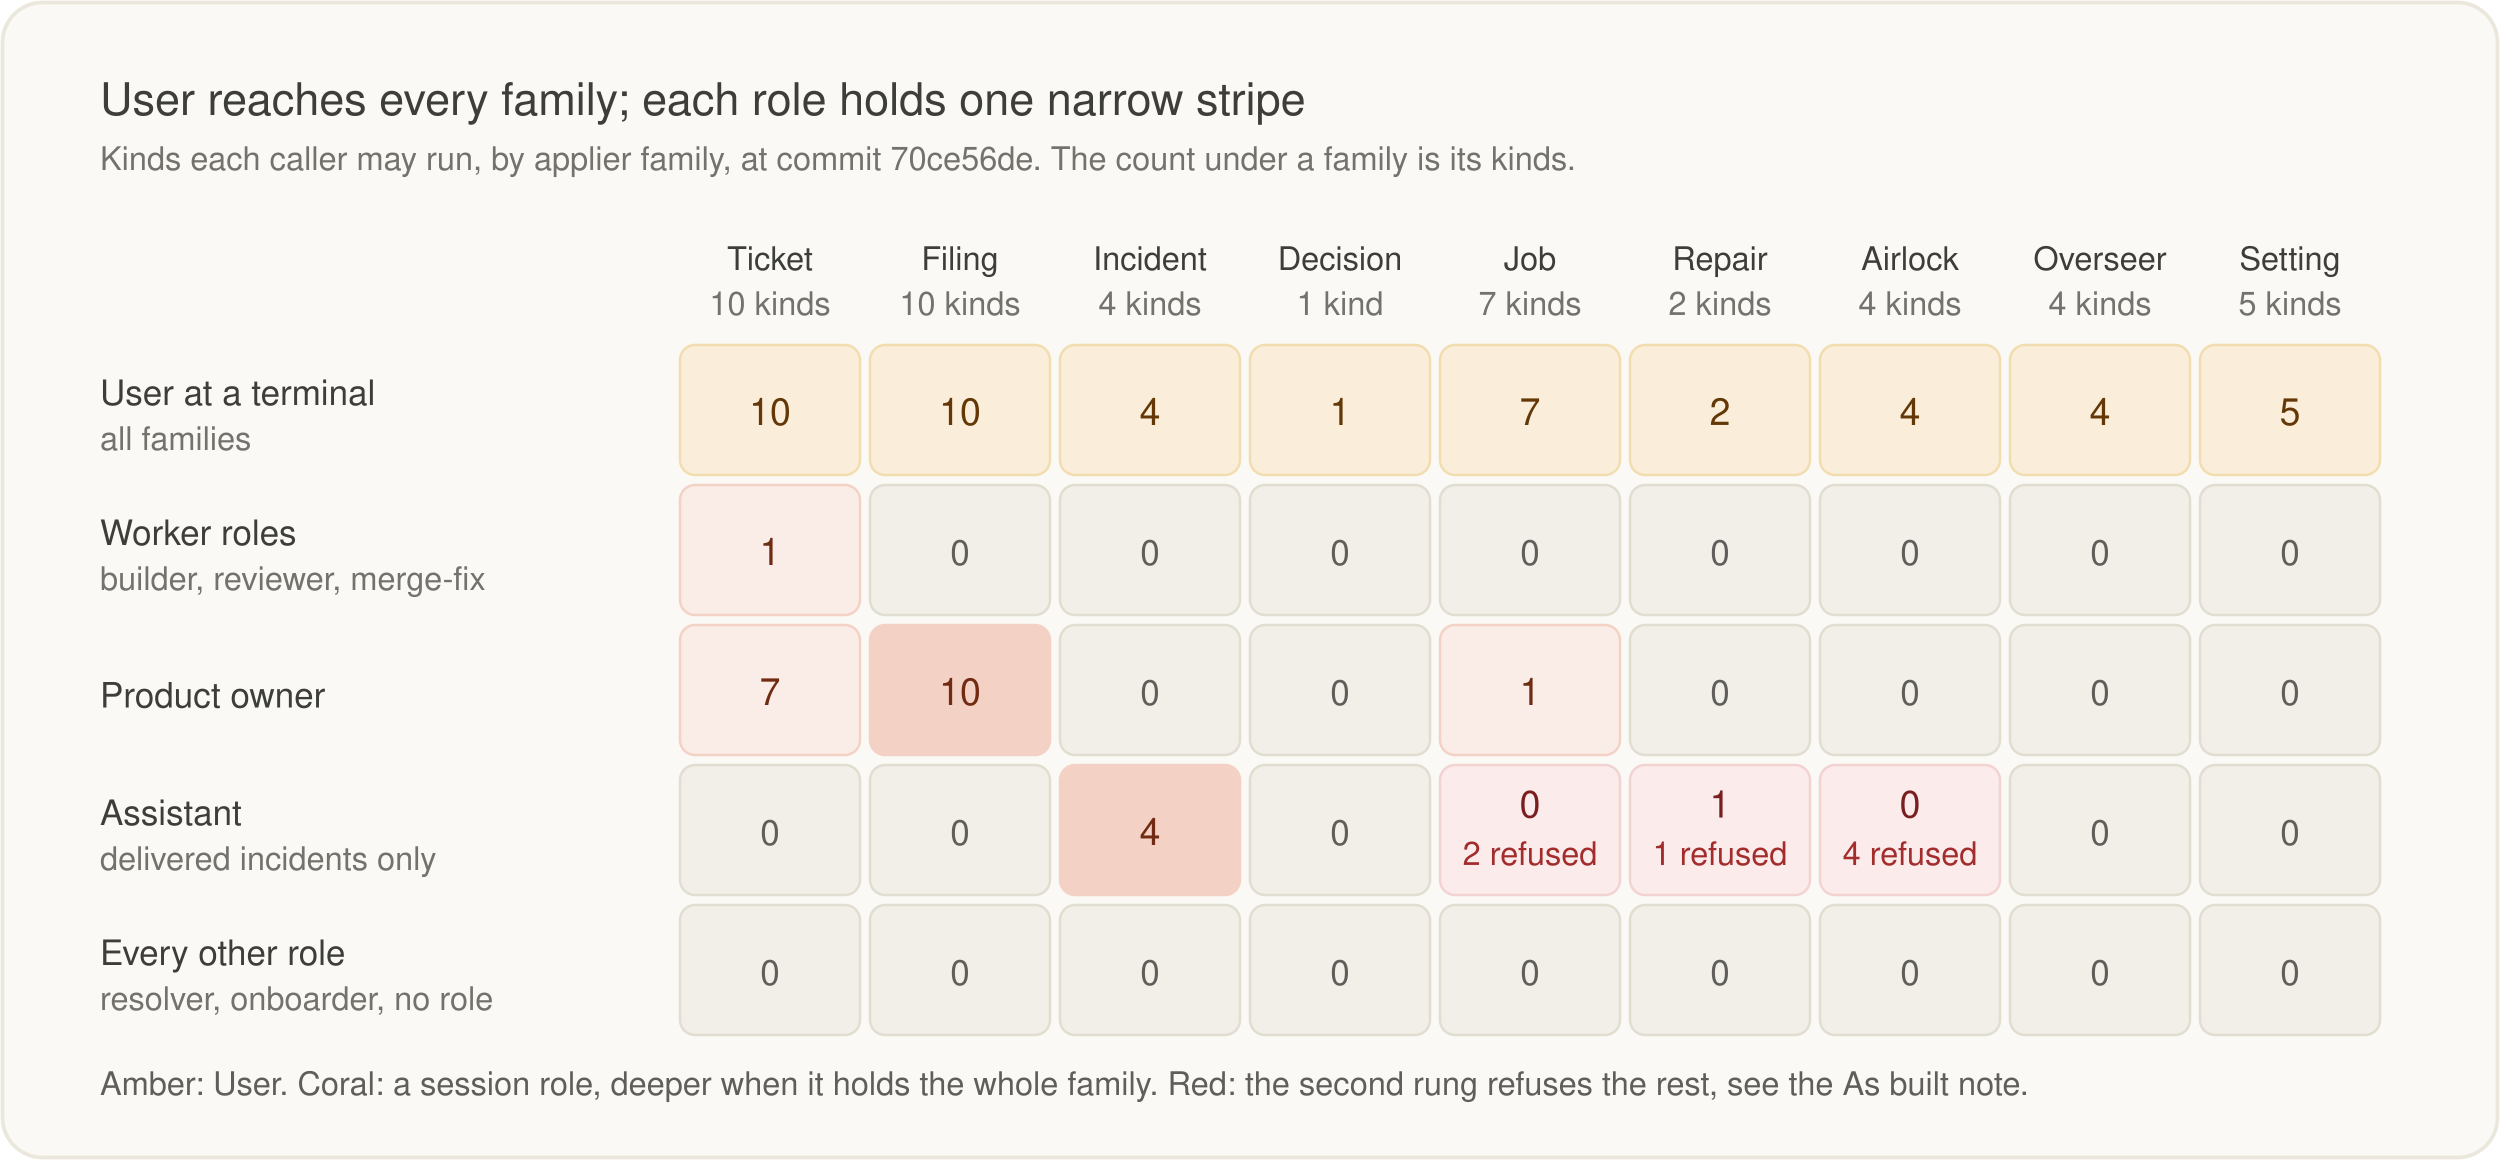
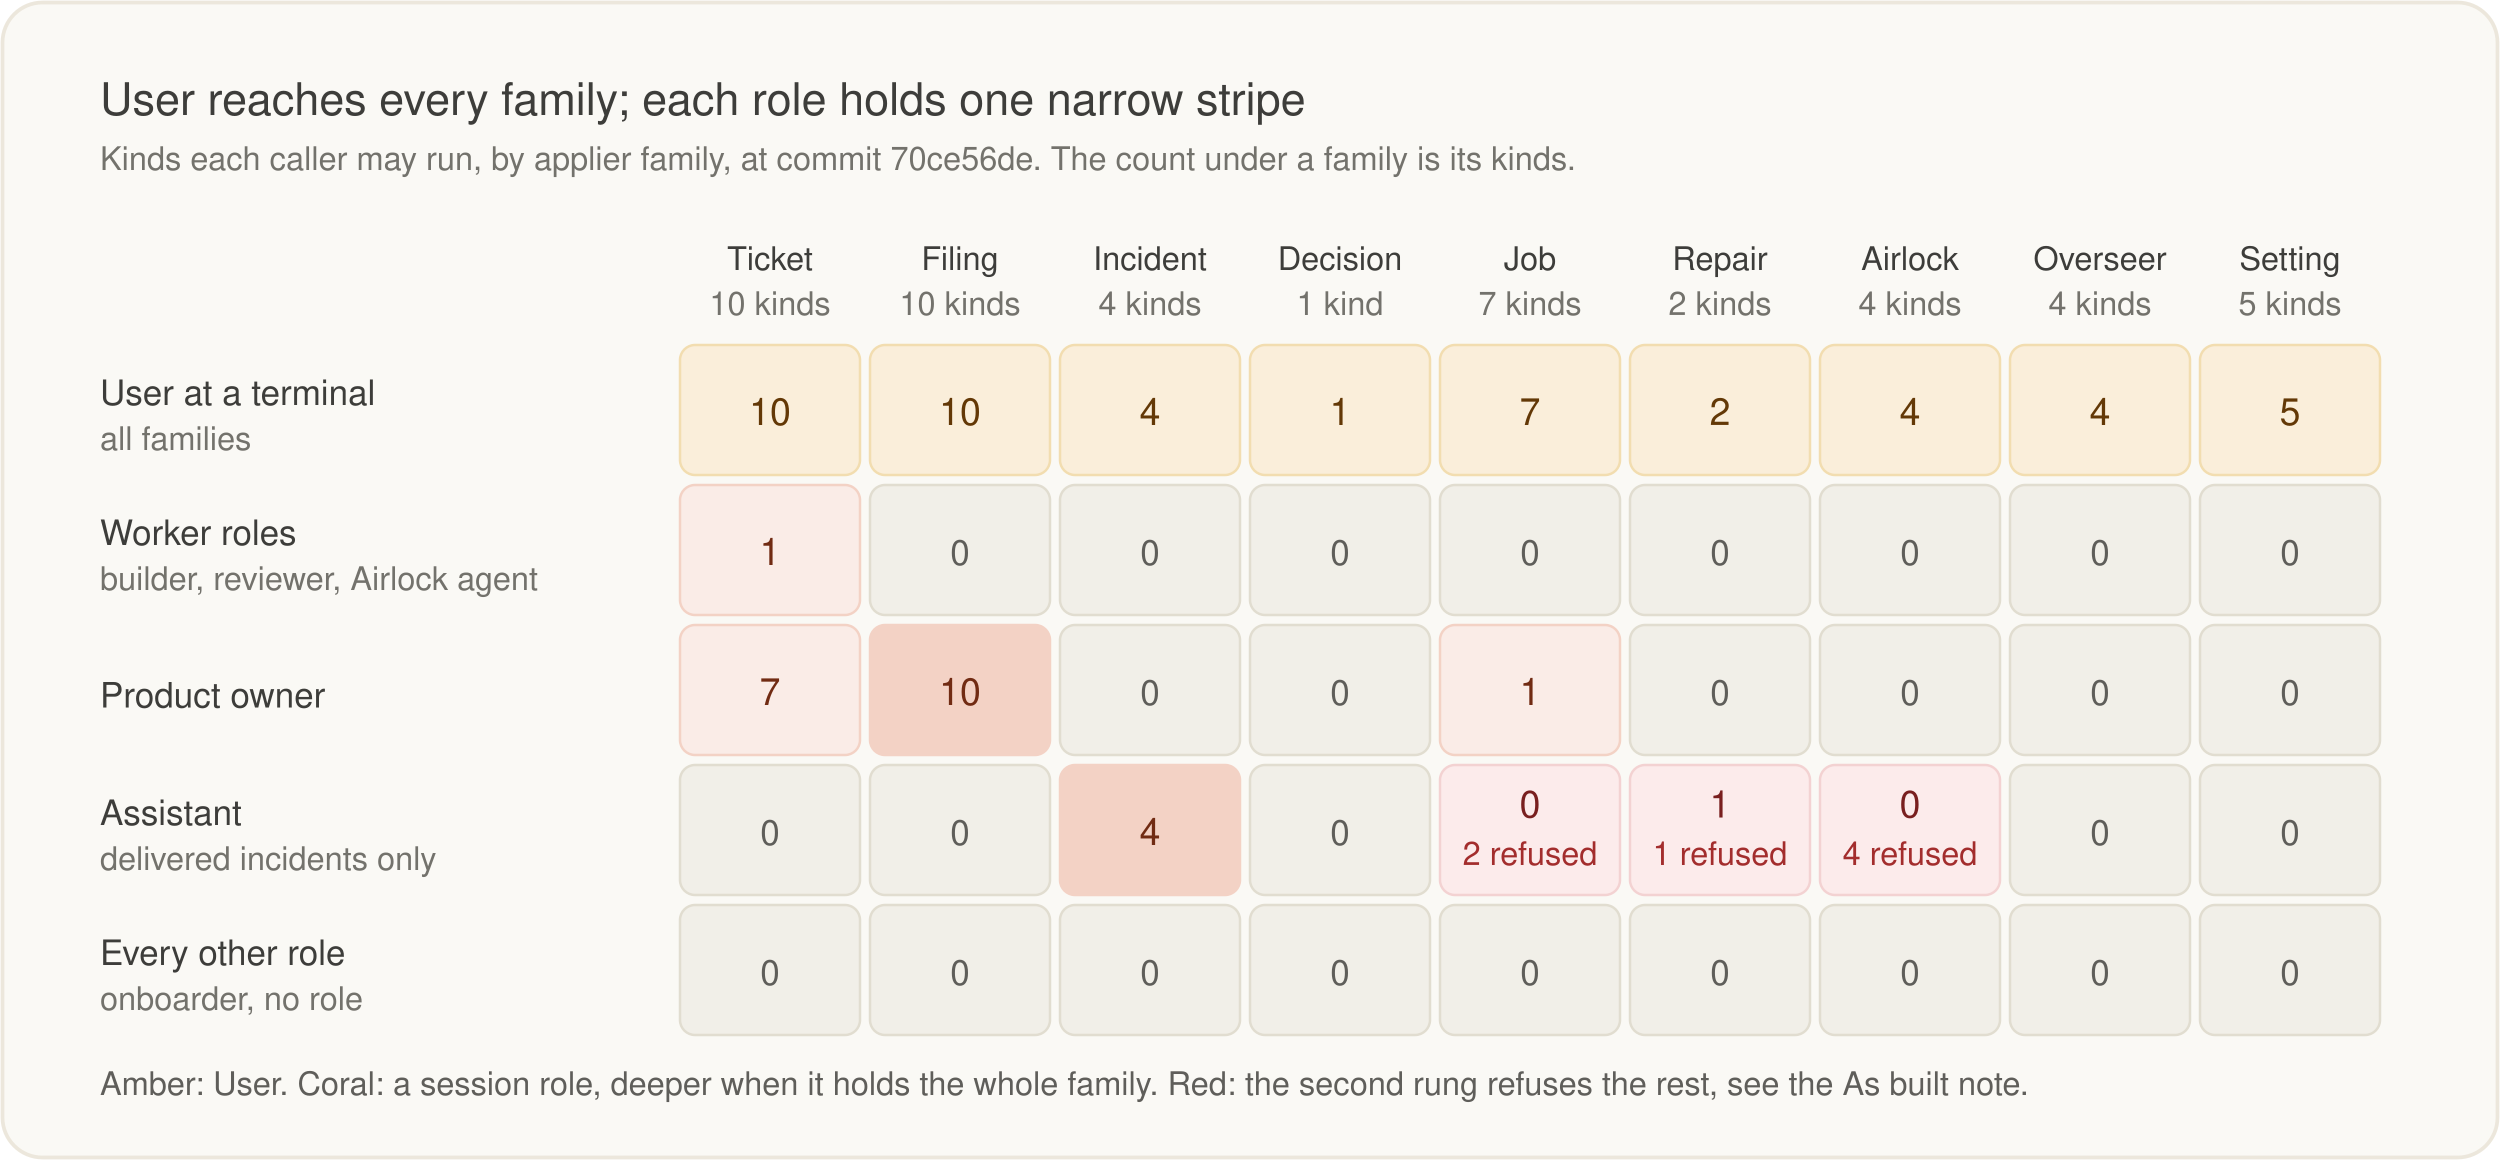
<svg xmlns="http://www.w3.org/2000/svg" width="1000" height="464" viewBox="0 0 1000 464" role="img" font-family="-apple-system,BlinkMacSystemFont,'Segoe UI',Helvetica,Arial,sans-serif">
  <defs>
    <marker id="ah" markerWidth="9" markerHeight="9" refX="6" refY="4.5" orient="auto">
      <path d="M0,0 L8,4.5 L0,9 z" fill="#73726c" />
    </marker>
  </defs>
  <rect x="1" y="1" width="998" height="462" rx="16" fill="#FAF9F5" stroke="#ECE7DC" stroke-width="1.5" />
  <text x="40" y="46" font-size="18" font-weight="500" fill="#3d3d3a" text-anchor="start">User reaches every family; each role holds one narrow stripe</text>
  <text x="40" y="68" font-size="13" fill="#73726c" text-anchor="start">Kinds each caller may run, by applier family, at commit 70ce56de. The count under a family is its kinds.</text>
  <text x="308.0" y="108" font-size="13" font-weight="500" fill="#3d3d3a" text-anchor="middle">Ticket</text>
  <text x="308.0" y="126" font-size="13" fill="#73726c" text-anchor="middle">10 kinds</text>
  <text x="384.0" y="108" font-size="13" font-weight="500" fill="#3d3d3a" text-anchor="middle">Filing</text>
  <text x="384.0" y="126" font-size="13" fill="#73726c" text-anchor="middle">10 kinds</text>
  <text x="460.0" y="108" font-size="13" font-weight="500" fill="#3d3d3a" text-anchor="middle">Incident</text>
  <text x="460.0" y="126" font-size="13" fill="#73726c" text-anchor="middle">4 kinds</text>
  <text x="536.0" y="108" font-size="13" font-weight="500" fill="#3d3d3a" text-anchor="middle">Decision</text>
  <text x="536.0" y="126" font-size="13" fill="#73726c" text-anchor="middle">1 kind</text>
  <text x="612.0" y="108" font-size="13" font-weight="500" fill="#3d3d3a" text-anchor="middle">Job</text>
  <text x="612.0" y="126" font-size="13" fill="#73726c" text-anchor="middle">7 kinds</text>
  <text x="688.0" y="108" font-size="13" font-weight="500" fill="#3d3d3a" text-anchor="middle">Repair</text>
  <text x="688.0" y="126" font-size="13" fill="#73726c" text-anchor="middle">2 kinds</text>
  <text x="764.0" y="108" font-size="13" font-weight="500" fill="#3d3d3a" text-anchor="middle">Airlock</text>
  <text x="764.0" y="126" font-size="13" fill="#73726c" text-anchor="middle">4 kinds</text>
  <text x="840.0" y="108" font-size="13" font-weight="500" fill="#3d3d3a" text-anchor="middle">Overseer</text>
  <text x="840.0" y="126" font-size="13" fill="#73726c" text-anchor="middle">4 kinds</text>
  <text x="916.0" y="108" font-size="13" font-weight="500" fill="#3d3d3a" text-anchor="middle">Setting</text>
  <text x="916.0" y="126" font-size="13" fill="#73726c" text-anchor="middle">5 kinds</text>
  <text x="40" y="162" font-size="14" font-weight="500" fill="#3d3d3a" text-anchor="start">User at a terminal</text>
  <text x="40" y="180" font-size="13" fill="#73726c" text-anchor="start">all families</text>
  <rect x="272" y="138" width="72" height="52" rx="6" fill="#FAEEDA" stroke="#F2DDB0" />
  <text x="308.0" y="170" font-size="15" font-weight="500" fill="#633806" text-anchor="middle">10</text>
  <rect x="348" y="138" width="72" height="52" rx="6" fill="#FAEEDA" stroke="#F2DDB0" />
  <text x="384.0" y="170" font-size="15" font-weight="500" fill="#633806" text-anchor="middle">10</text>
  <rect x="424" y="138" width="72" height="52" rx="6" fill="#FAEEDA" stroke="#F2DDB0" />
  <text x="460.0" y="170" font-size="15" font-weight="500" fill="#633806" text-anchor="middle">4</text>
  <rect x="500" y="138" width="72" height="52" rx="6" fill="#FAEEDA" stroke="#F2DDB0" />
  <text x="536.0" y="170" font-size="15" font-weight="500" fill="#633806" text-anchor="middle">1</text>
  <rect x="576" y="138" width="72" height="52" rx="6" fill="#FAEEDA" stroke="#F2DDB0" />
  <text x="612.0" y="170" font-size="15" font-weight="500" fill="#633806" text-anchor="middle">7</text>
  <rect x="652" y="138" width="72" height="52" rx="6" fill="#FAEEDA" stroke="#F2DDB0" />
  <text x="688.0" y="170" font-size="15" font-weight="500" fill="#633806" text-anchor="middle">2</text>
  <rect x="728" y="138" width="72" height="52" rx="6" fill="#FAEEDA" stroke="#F2DDB0" />
  <text x="764.0" y="170" font-size="15" font-weight="500" fill="#633806" text-anchor="middle">4</text>
  <rect x="804" y="138" width="72" height="52" rx="6" fill="#FAEEDA" stroke="#F2DDB0" />
  <text x="840.0" y="170" font-size="15" font-weight="500" fill="#633806" text-anchor="middle">4</text>
  <rect x="880" y="138" width="72" height="52" rx="6" fill="#FAEEDA" stroke="#F2DDB0" />
  <text x="916.0" y="170" font-size="15" font-weight="500" fill="#633806" text-anchor="middle">5</text>
  <text x="40" y="218" font-size="14" font-weight="500" fill="#3d3d3a" text-anchor="start">Worker roles</text>
-   <text x="40" y="236" font-size="13" fill="#73726c" text-anchor="start">builder, reviewer, merge-fix</text>
+   <text x="40" y="236" font-size="13" fill="#73726c" text-anchor="start">builder, reviewer, Airlock agent</text>
  <rect x="272" y="194" width="72" height="52" rx="6" fill="#FAECE7" stroke="#F3D2C5" />
  <text x="308.0" y="226" font-size="15" font-weight="500" fill="#712B13" text-anchor="middle">1</text>
  <rect x="348" y="194" width="72" height="52" rx="6" fill="#F1EFE8" stroke="#E1DDD0" />
  <text x="384.0" y="226" font-size="14" fill="#5F5E5A" text-anchor="middle">0</text>
  <rect x="424" y="194" width="72" height="52" rx="6" fill="#F1EFE8" stroke="#E1DDD0" />
  <text x="460.0" y="226" font-size="14" fill="#5F5E5A" text-anchor="middle">0</text>
  <rect x="500" y="194" width="72" height="52" rx="6" fill="#F1EFE8" stroke="#E1DDD0" />
  <text x="536.0" y="226" font-size="14" fill="#5F5E5A" text-anchor="middle">0</text>
  <rect x="576" y="194" width="72" height="52" rx="6" fill="#F1EFE8" stroke="#E1DDD0" />
  <text x="612.0" y="226" font-size="14" fill="#5F5E5A" text-anchor="middle">0</text>
  <rect x="652" y="194" width="72" height="52" rx="6" fill="#F1EFE8" stroke="#E1DDD0" />
  <text x="688.0" y="226" font-size="14" fill="#5F5E5A" text-anchor="middle">0</text>
  <rect x="728" y="194" width="72" height="52" rx="6" fill="#F1EFE8" stroke="#E1DDD0" />
  <text x="764.0" y="226" font-size="14" fill="#5F5E5A" text-anchor="middle">0</text>
  <rect x="804" y="194" width="72" height="52" rx="6" fill="#F1EFE8" stroke="#E1DDD0" />
  <text x="840.0" y="226" font-size="14" fill="#5F5E5A" text-anchor="middle">0</text>
  <rect x="880" y="194" width="72" height="52" rx="6" fill="#F1EFE8" stroke="#E1DDD0" />
  <text x="916.0" y="226" font-size="14" fill="#5F5E5A" text-anchor="middle">0</text>
  <text x="40" y="283" font-size="14" font-weight="500" fill="#3d3d3a" text-anchor="start">Product owner</text>
  <rect x="272" y="250" width="72" height="52" rx="6" fill="#FAECE7" stroke="#F3D2C5" />
  <text x="308.0" y="282" font-size="15" font-weight="500" fill="#712B13" text-anchor="middle">7</text>
  <rect x="348" y="250" width="72" height="52" rx="6" fill="#F3D2C5" stroke="#F3D2C5" />
  <text x="384.0" y="282" font-size="15" font-weight="500" fill="#712B13" text-anchor="middle">10</text>
  <rect x="424" y="250" width="72" height="52" rx="6" fill="#F1EFE8" stroke="#E1DDD0" />
  <text x="460.0" y="282" font-size="14" fill="#5F5E5A" text-anchor="middle">0</text>
  <rect x="500" y="250" width="72" height="52" rx="6" fill="#F1EFE8" stroke="#E1DDD0" />
  <text x="536.0" y="282" font-size="14" fill="#5F5E5A" text-anchor="middle">0</text>
  <rect x="576" y="250" width="72" height="52" rx="6" fill="#FAECE7" stroke="#F3D2C5" />
  <text x="612.0" y="282" font-size="15" font-weight="500" fill="#712B13" text-anchor="middle">1</text>
  <rect x="652" y="250" width="72" height="52" rx="6" fill="#F1EFE8" stroke="#E1DDD0" />
  <text x="688.0" y="282" font-size="14" fill="#5F5E5A" text-anchor="middle">0</text>
  <rect x="728" y="250" width="72" height="52" rx="6" fill="#F1EFE8" stroke="#E1DDD0" />
  <text x="764.0" y="282" font-size="14" fill="#5F5E5A" text-anchor="middle">0</text>
  <rect x="804" y="250" width="72" height="52" rx="6" fill="#F1EFE8" stroke="#E1DDD0" />
  <text x="840.0" y="282" font-size="14" fill="#5F5E5A" text-anchor="middle">0</text>
  <rect x="880" y="250" width="72" height="52" rx="6" fill="#F1EFE8" stroke="#E1DDD0" />
  <text x="916.0" y="282" font-size="14" fill="#5F5E5A" text-anchor="middle">0</text>
  <text x="40" y="330" font-size="14" font-weight="500" fill="#3d3d3a" text-anchor="start">Assistant</text>
  <text x="40" y="348" font-size="13" fill="#73726c" text-anchor="start">delivered incidents only</text>
  <rect x="272" y="306" width="72" height="52" rx="6" fill="#F1EFE8" stroke="#E1DDD0" />
  <text x="308.0" y="338" font-size="14" fill="#5F5E5A" text-anchor="middle">0</text>
  <rect x="348" y="306" width="72" height="52" rx="6" fill="#F1EFE8" stroke="#E1DDD0" />
  <text x="384.0" y="338" font-size="14" fill="#5F5E5A" text-anchor="middle">0</text>
  <rect x="424" y="306" width="72" height="52" rx="6" fill="#F3D2C5" stroke="#F3D2C5" />
  <text x="460.0" y="338" font-size="15" font-weight="500" fill="#712B13" text-anchor="middle">4</text>
  <rect x="500" y="306" width="72" height="52" rx="6" fill="#F1EFE8" stroke="#E1DDD0" />
  <text x="536.0" y="338" font-size="14" fill="#5F5E5A" text-anchor="middle">0</text>
  <rect x="576" y="306" width="72" height="52" rx="6" fill="#FCEBEB" stroke="#F3D2D2" />
  <text x="612.0" y="327" font-size="15" font-weight="500" fill="#791F1F" text-anchor="middle">0</text>
  <text x="612.0" y="346" font-size="13" fill="#A32D2D" text-anchor="middle">2 refused</text>
  <rect x="652" y="306" width="72" height="52" rx="6" fill="#FCEBEB" stroke="#F3D2D2" />
  <text x="688.0" y="327" font-size="15" font-weight="500" fill="#791F1F" text-anchor="middle">1</text>
  <text x="688.0" y="346" font-size="13" fill="#A32D2D" text-anchor="middle">1 refused</text>
  <rect x="728" y="306" width="72" height="52" rx="6" fill="#FCEBEB" stroke="#F3D2D2" />
  <text x="764.0" y="327" font-size="15" font-weight="500" fill="#791F1F" text-anchor="middle">0</text>
  <text x="764.0" y="346" font-size="13" fill="#A32D2D" text-anchor="middle">4 refused</text>
  <rect x="804" y="306" width="72" height="52" rx="6" fill="#F1EFE8" stroke="#E1DDD0" />
  <text x="840.0" y="338" font-size="14" fill="#5F5E5A" text-anchor="middle">0</text>
  <rect x="880" y="306" width="72" height="52" rx="6" fill="#F1EFE8" stroke="#E1DDD0" />
  <text x="916.0" y="338" font-size="14" fill="#5F5E5A" text-anchor="middle">0</text>
  <text x="40" y="386" font-size="14" font-weight="500" fill="#3d3d3a" text-anchor="start">Every other role</text>
-   <text x="40" y="404" font-size="13" fill="#73726c" text-anchor="start">resolver, onboarder, no role</text>
+   <text x="40" y="404" font-size="13" fill="#73726c" text-anchor="start">onboarder, no role</text>
  <rect x="272" y="362" width="72" height="52" rx="6" fill="#F1EFE8" stroke="#E1DDD0" />
  <text x="308.0" y="394" font-size="14" fill="#5F5E5A" text-anchor="middle">0</text>
  <rect x="348" y="362" width="72" height="52" rx="6" fill="#F1EFE8" stroke="#E1DDD0" />
  <text x="384.0" y="394" font-size="14" fill="#5F5E5A" text-anchor="middle">0</text>
  <rect x="424" y="362" width="72" height="52" rx="6" fill="#F1EFE8" stroke="#E1DDD0" />
  <text x="460.0" y="394" font-size="14" fill="#5F5E5A" text-anchor="middle">0</text>
  <rect x="500" y="362" width="72" height="52" rx="6" fill="#F1EFE8" stroke="#E1DDD0" />
  <text x="536.0" y="394" font-size="14" fill="#5F5E5A" text-anchor="middle">0</text>
  <rect x="576" y="362" width="72" height="52" rx="6" fill="#F1EFE8" stroke="#E1DDD0" />
  <text x="612.0" y="394" font-size="14" fill="#5F5E5A" text-anchor="middle">0</text>
  <rect x="652" y="362" width="72" height="52" rx="6" fill="#F1EFE8" stroke="#E1DDD0" />
  <text x="688.0" y="394" font-size="14" fill="#5F5E5A" text-anchor="middle">0</text>
  <rect x="728" y="362" width="72" height="52" rx="6" fill="#F1EFE8" stroke="#E1DDD0" />
  <text x="764.0" y="394" font-size="14" fill="#5F5E5A" text-anchor="middle">0</text>
  <rect x="804" y="362" width="72" height="52" rx="6" fill="#F1EFE8" stroke="#E1DDD0" />
  <text x="840.0" y="394" font-size="14" fill="#5F5E5A" text-anchor="middle">0</text>
  <rect x="880" y="362" width="72" height="52" rx="6" fill="#F1EFE8" stroke="#E1DDD0" />
  <text x="916.0" y="394" font-size="14" fill="#5F5E5A" text-anchor="middle">0</text>
  <text x="40" y="438" font-size="13" fill="#5F5E5A" text-anchor="start">Amber: User. Coral: a session role, deeper when it holds the whole family. Red: the second rung refuses the rest, see the As built note.</text>
</svg>
